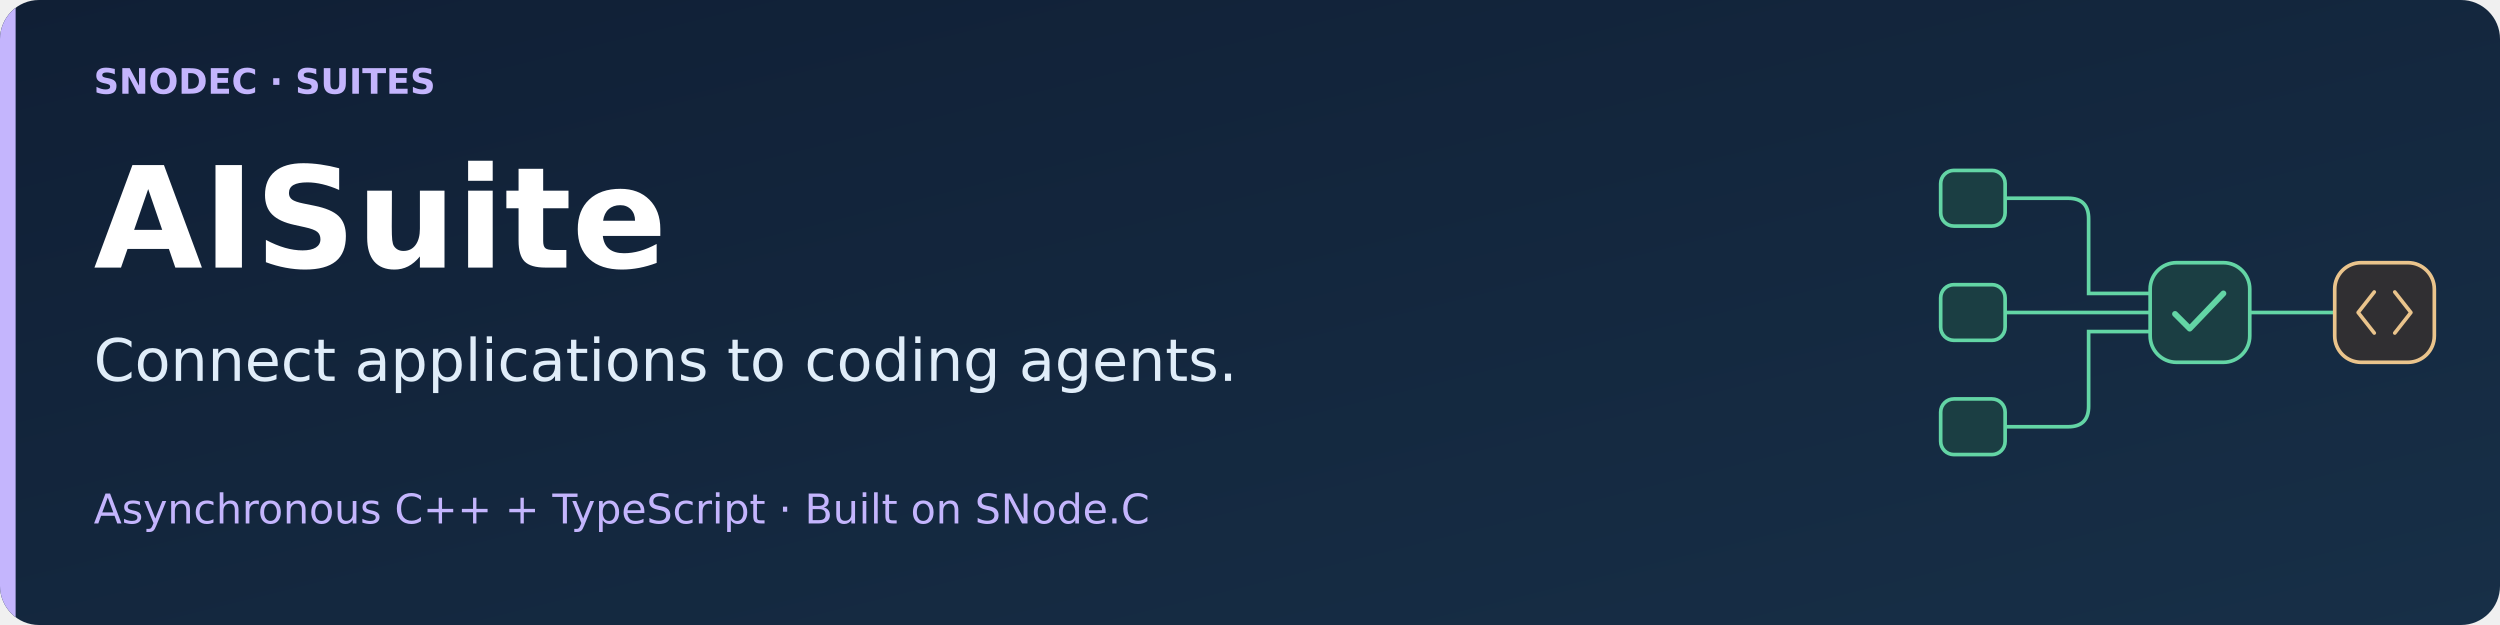
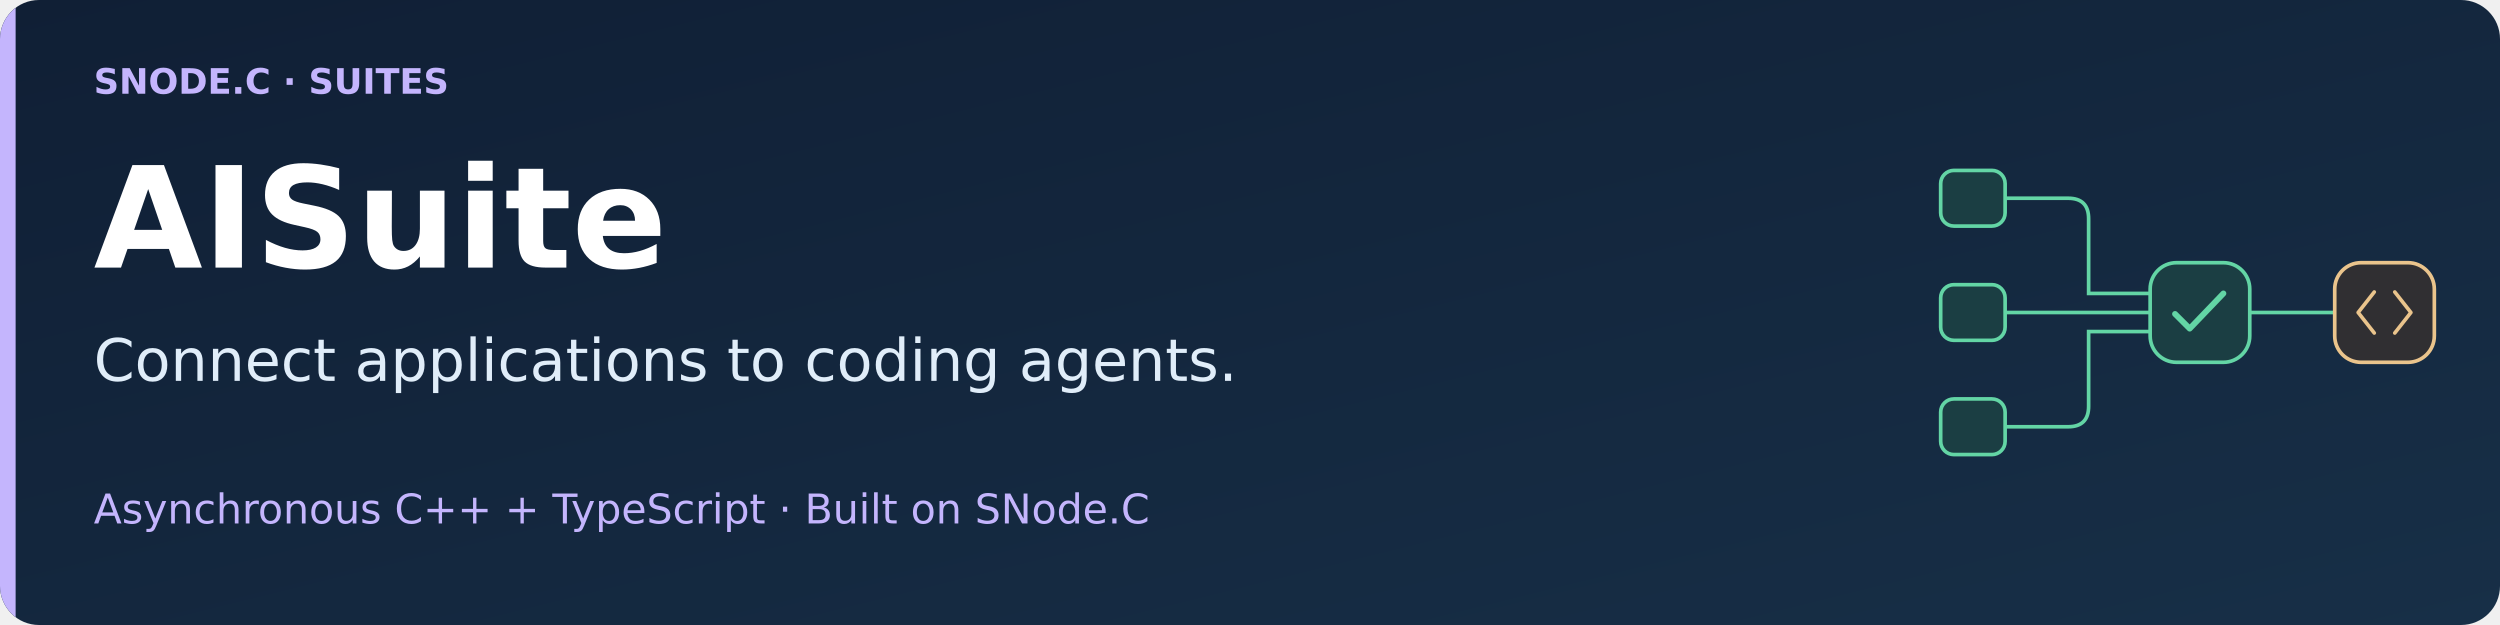
<svg xmlns="http://www.w3.org/2000/svg" width="1280" height="320" viewBox="0 0 1280 320" role="img" aria-labelledby="title description">
  <defs>
    <linearGradient id="background" x2="1" y2="1">
      <stop stop-color="#101f35" />
      <stop offset="1" stop-color="#172f47" />
    </linearGradient>
    <clipPath id="banner-outline-clip">
      <use href="#banner-outline" />
    </clipPath>
  </defs>
  <rect id="banner-outline" width="1280" height="320" rx="20" fill="url(#background)" />
  <g clip-path="url(#banner-outline-clip)">
    <rect width="8" height="320" fill="#c4b5fd" />
  </g>
  <g font-family="DejaVu Sans,Verdana,sans-serif">
-     <text x="48" y="48" font-size="18" font-weight="700" fill="#c4b5fd">SNODEC · SUITES</text>
+     <text x="48" y="48" font-size="18" font-weight="700" fill="#c4b5fd">SNODE.C · SUITES</text>
    <text x="48" y="137" font-size="72" font-weight="700" fill="#ffffff">AISuite</text>
    <text x="48" y="195" font-size="30" font-weight="400" fill="#e0edf9">Connect applications to coding agents.</text>
    <text x="48" y="268" font-size="21" font-weight="400" fill="#c4b5fd">Asynchronous C++ + TypeScript · Built on SNode.C</text>
  </g>
  <g transform="translate(1120 160) scale(0.75) translate(-1039.5 -160)">
    <g fill="none" stroke="#63d5a5" stroke-width="2.5">
      <path d="M915 82h43q14 0 14 14v51h42M915 160h99M915 238h43q14 0 14-14v-51h42M1082 160h58" />
      <rect x="871" y="63" width="44" height="38" rx="9" fill="#1b3e43" />
      <rect x="871" y="141" width="44" height="38" rx="9" fill="#1b3e43" />
      <rect x="871" y="219" width="44" height="38" rx="9" fill="#1b3e43" />
      <rect x="1014" y="126" width="68" height="68" rx="18" fill="#1b3e43" />
      <path d="m1031 161 10 10 23-24" stroke-width="4" stroke-linecap="round" stroke-linejoin="round" />
      <rect x="1140" y="126" width="68" height="68" rx="18" fill="#302f32" stroke="#eac48c" />
      <path d="m1167 146-11 14 11 14m14-28 11 14-11 14" stroke="#eac48c" stroke-linecap="round" stroke-linejoin="round" />
    </g>
  </g>
</svg>
